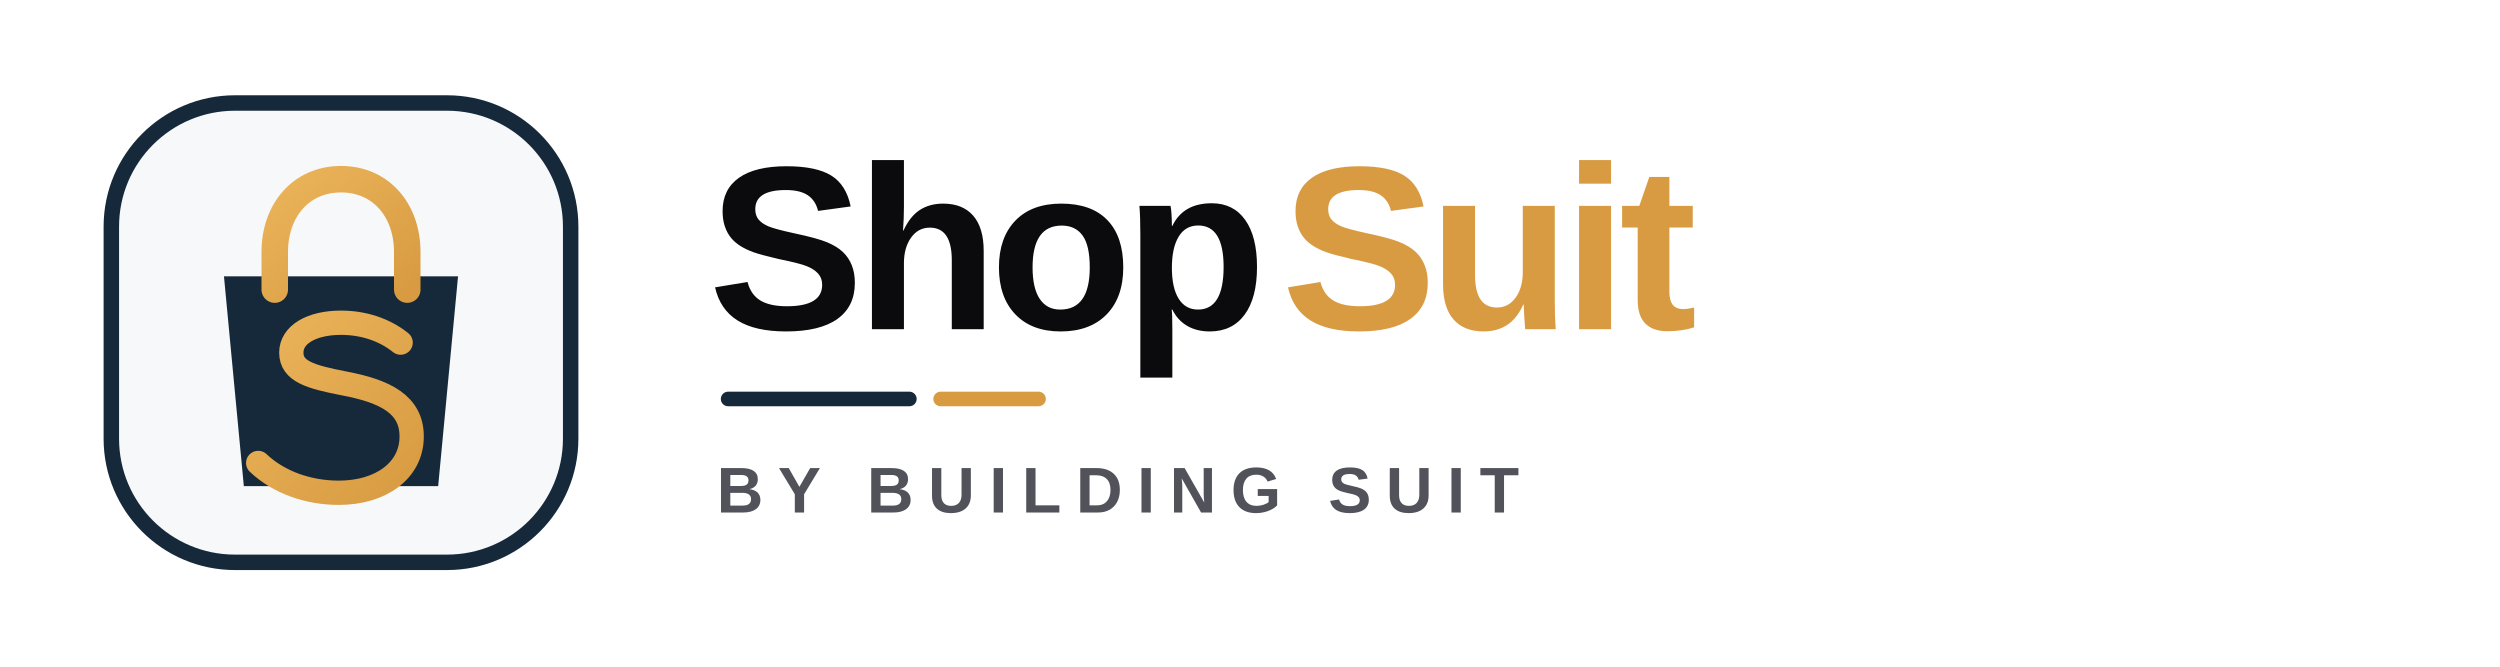
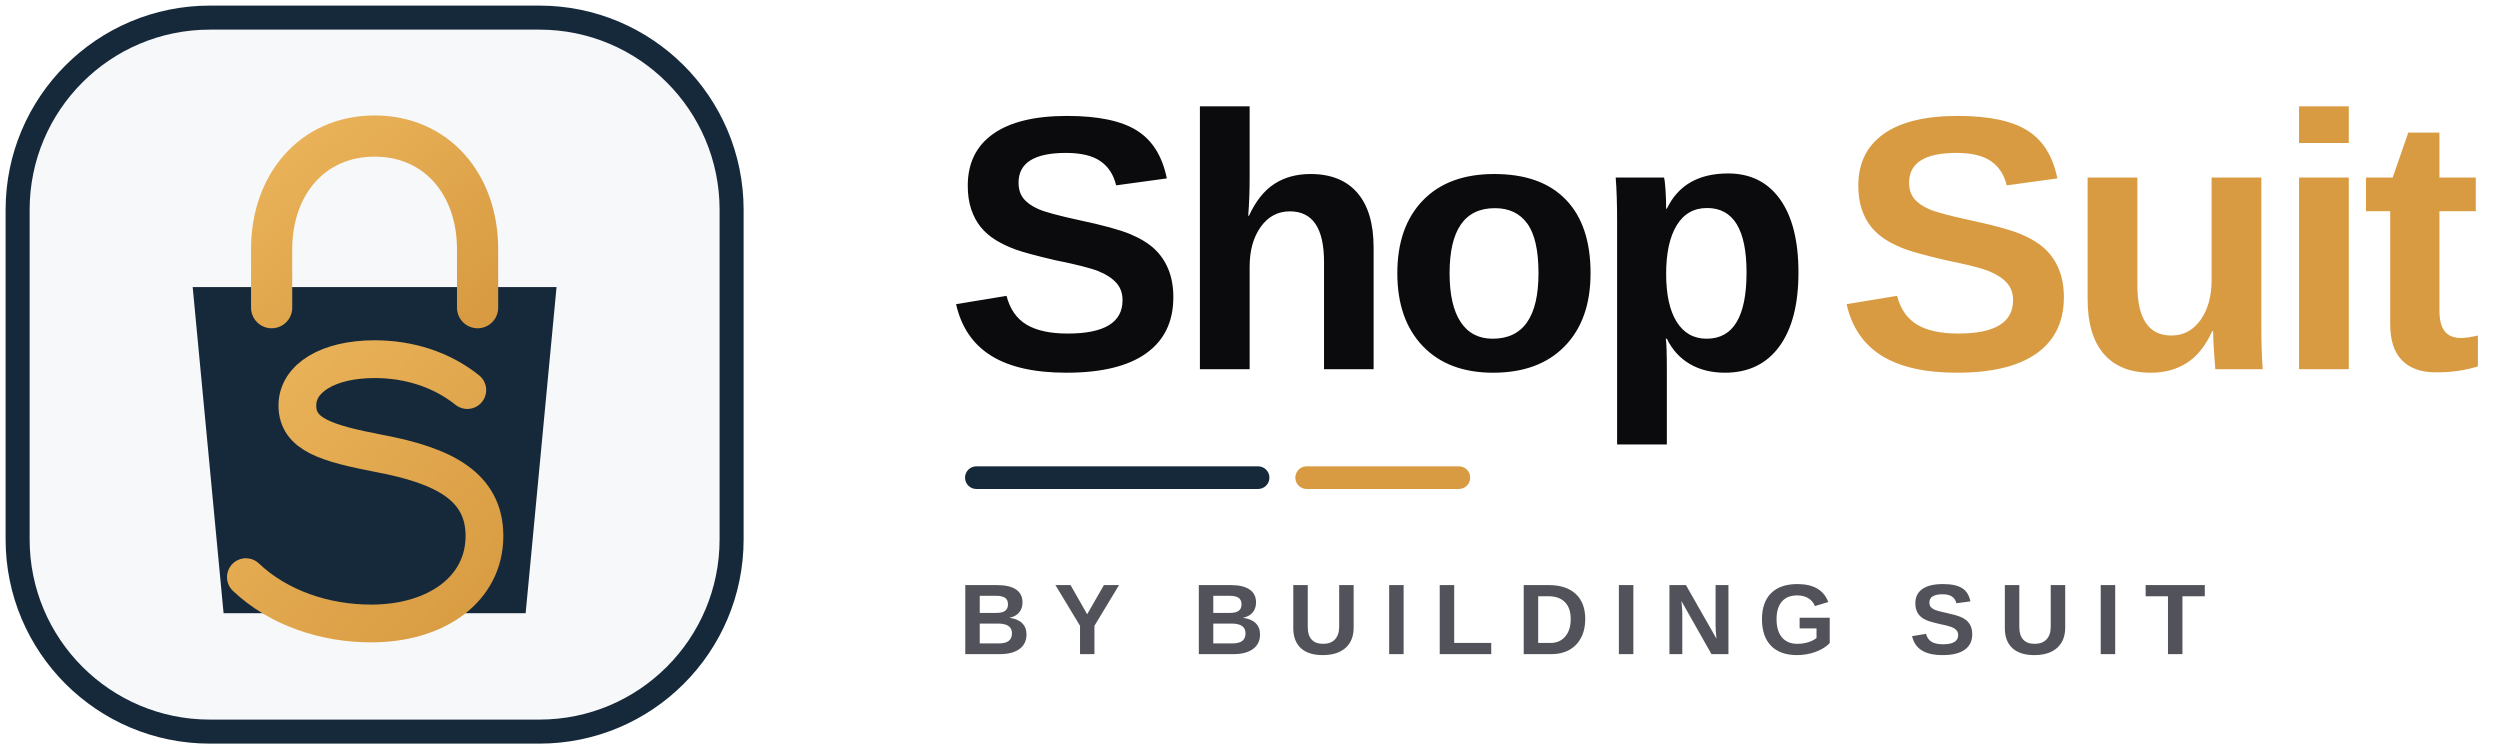
- <svg xmlns="http://www.w3.org/2000/svg" viewBox="0 0 1200 320" width="1200" height="320">
+ <svg xmlns="http://www.w3.org/2000/svg" viewBox="48 44 772 232" width="772" height="232">
  <defs>
    <linearGradient id="gold" x1="0" y1="0" x2="1" y2="1">
      <stop stop-color="#EBB45A" />
      <stop offset="1" stop-color="#D89B42" />
    </linearGradient>
  </defs>
  <g transform="translate(28 24) scale(.53)">
    <rect x="48" y="48" width="416" height="416" rx="112" fill="#F7F8FA" stroke="#16293B" stroke-width="14" />
    <path d="M150 205h212l-18 190H168l-18-190Z" fill="#16293B" />
    <path d="M196 217v-34c0-38 24-66 60-66s60 28 60 66v34" fill="none" stroke="url(#gold)" stroke-width="24" stroke-linecap="round" />
    <path d="M310 265c-15-12-34-18-54-18-27 0-45 11-45 27 0 17 17 22 48 28 37 7 61 19 61 48 0 31-28 51-66 51-27 0-54-9-73-27" fill="none" stroke="url(#gold)" stroke-width="22" stroke-linecap="round" />
  </g>
  <text x="340" y="158" fill="#0B0B0D" font-family="Manrope,Arial,sans-serif" font-size="112" font-weight="800" letter-spacing="-4">Shop</text>
  <text x="615" y="158" fill="#D89B42" font-family="Manrope,Arial,sans-serif" font-size="112" font-weight="800" letter-spacing="-4">Suit</text>
  <rect x="346" y="188" width="94" height="7" rx="3.5" fill="#16293B" />
  <rect x="448" y="188" width="54" height="7" rx="3.5" fill="#D89B42" />
  <text x="344" y="246" fill="#52525B" font-family="Manrope,Arial,sans-serif" font-size="31" font-weight="600" letter-spacing="7">BY BUILDING SUIT</text>
</svg>
